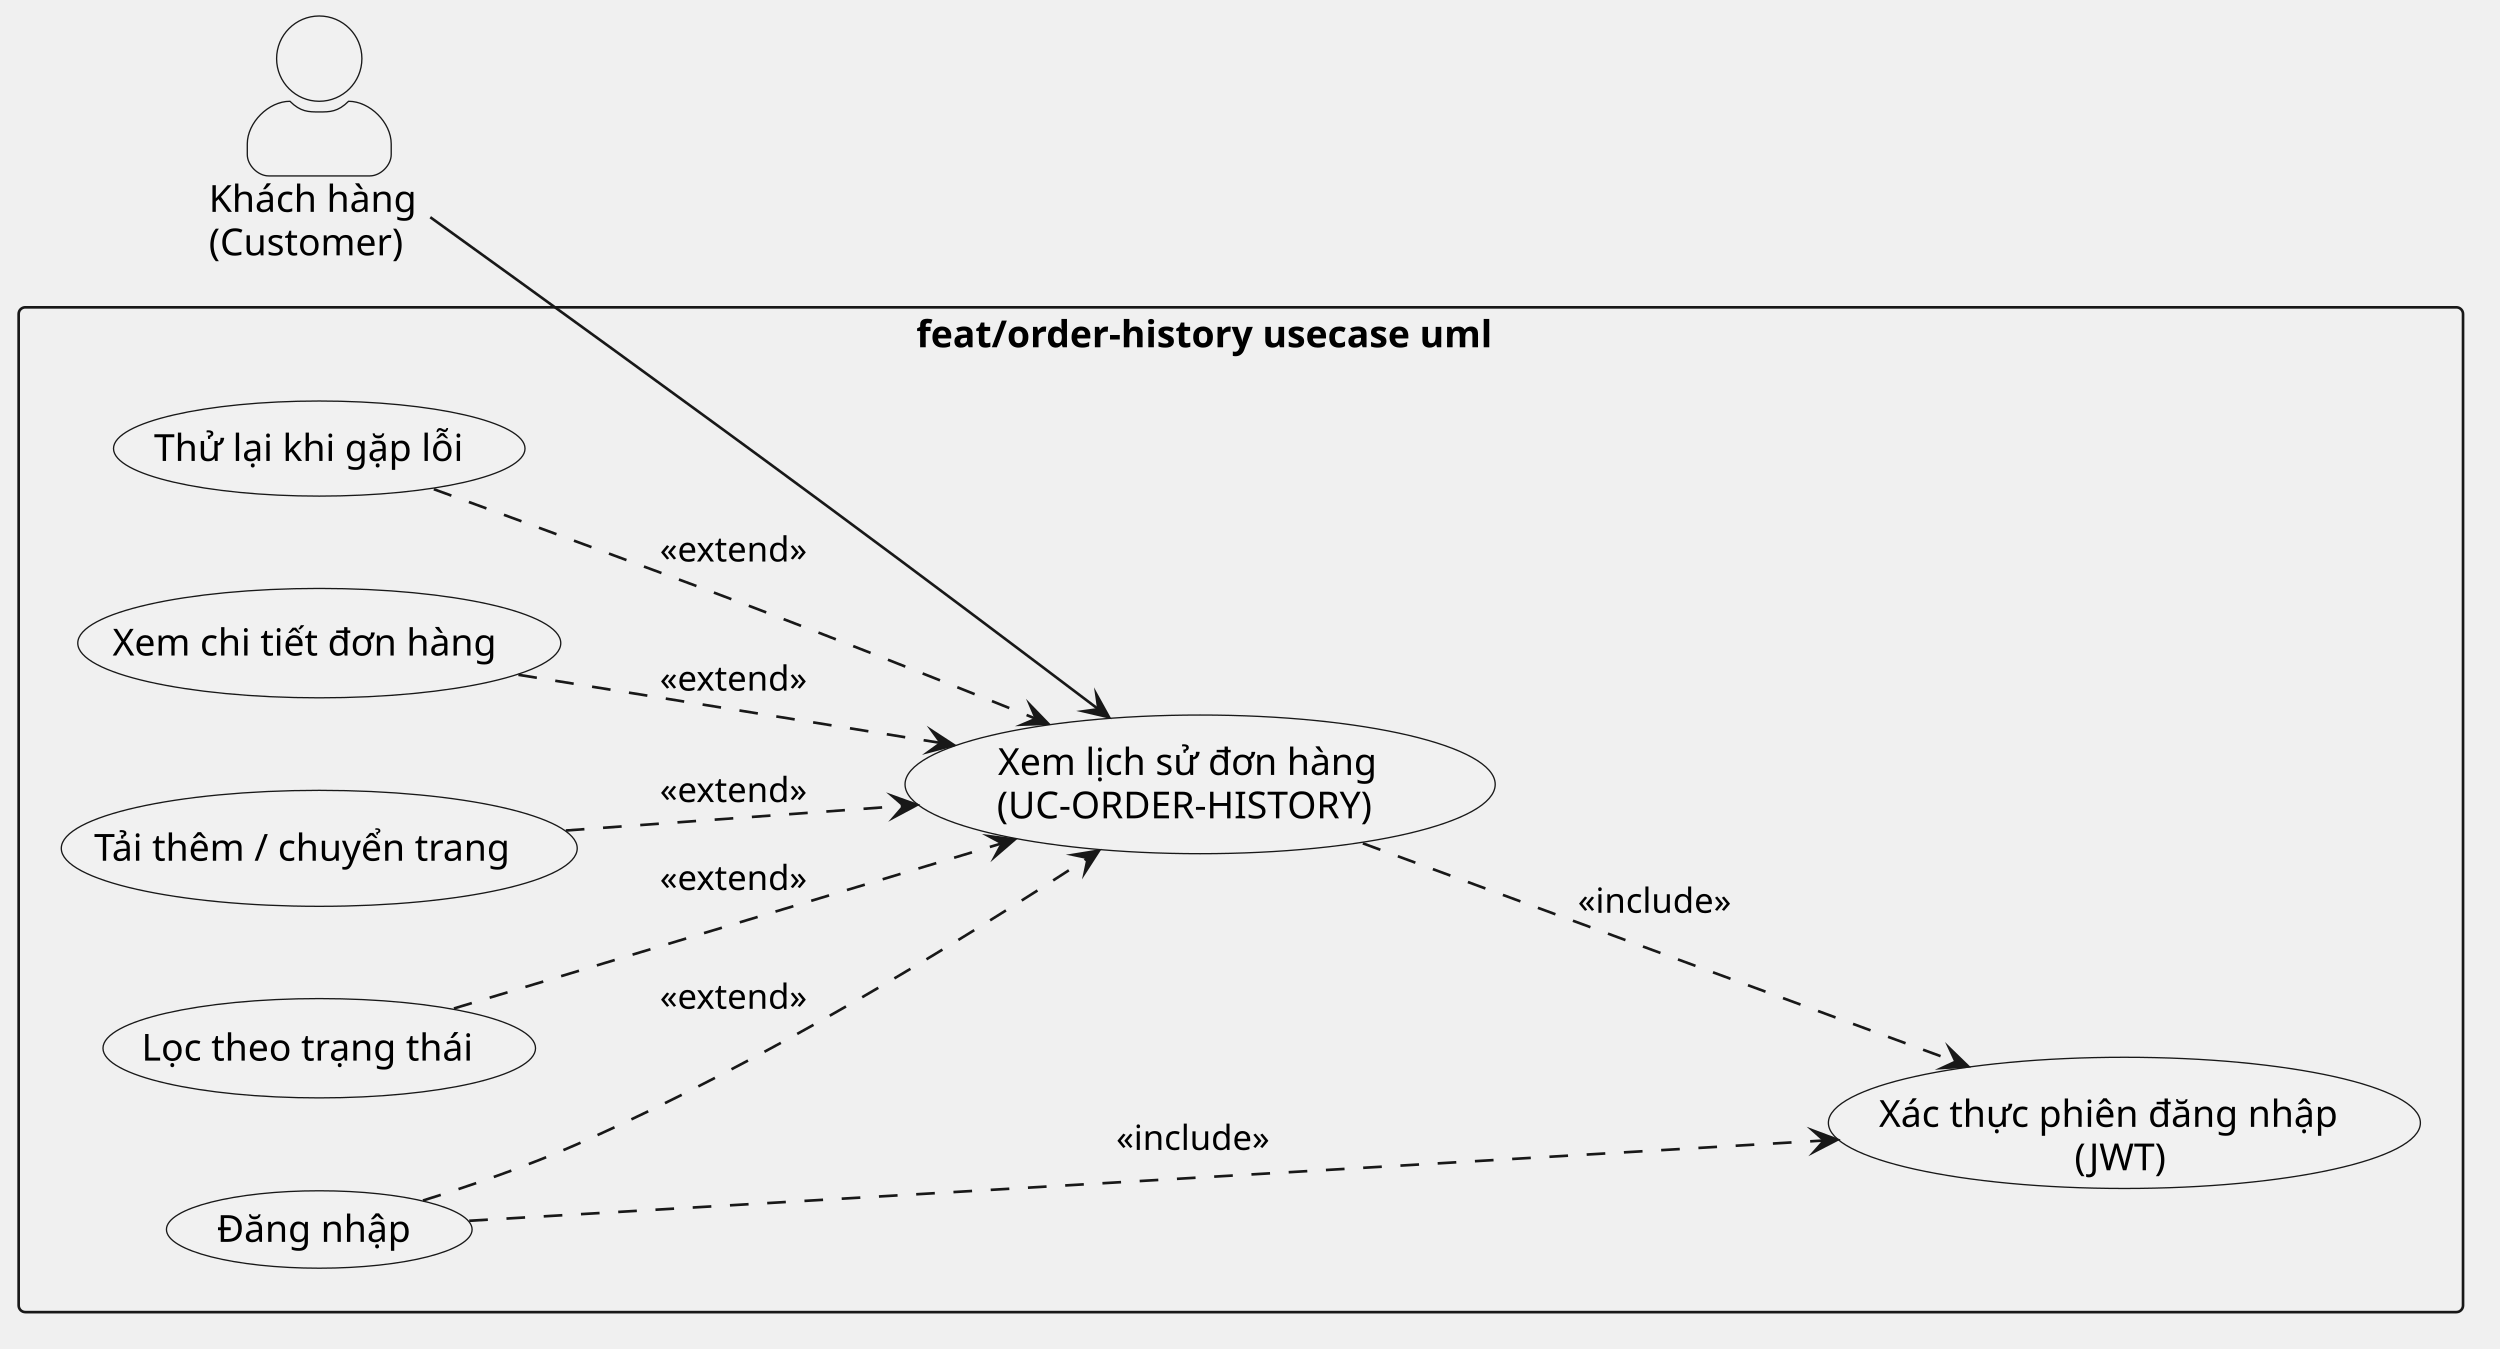
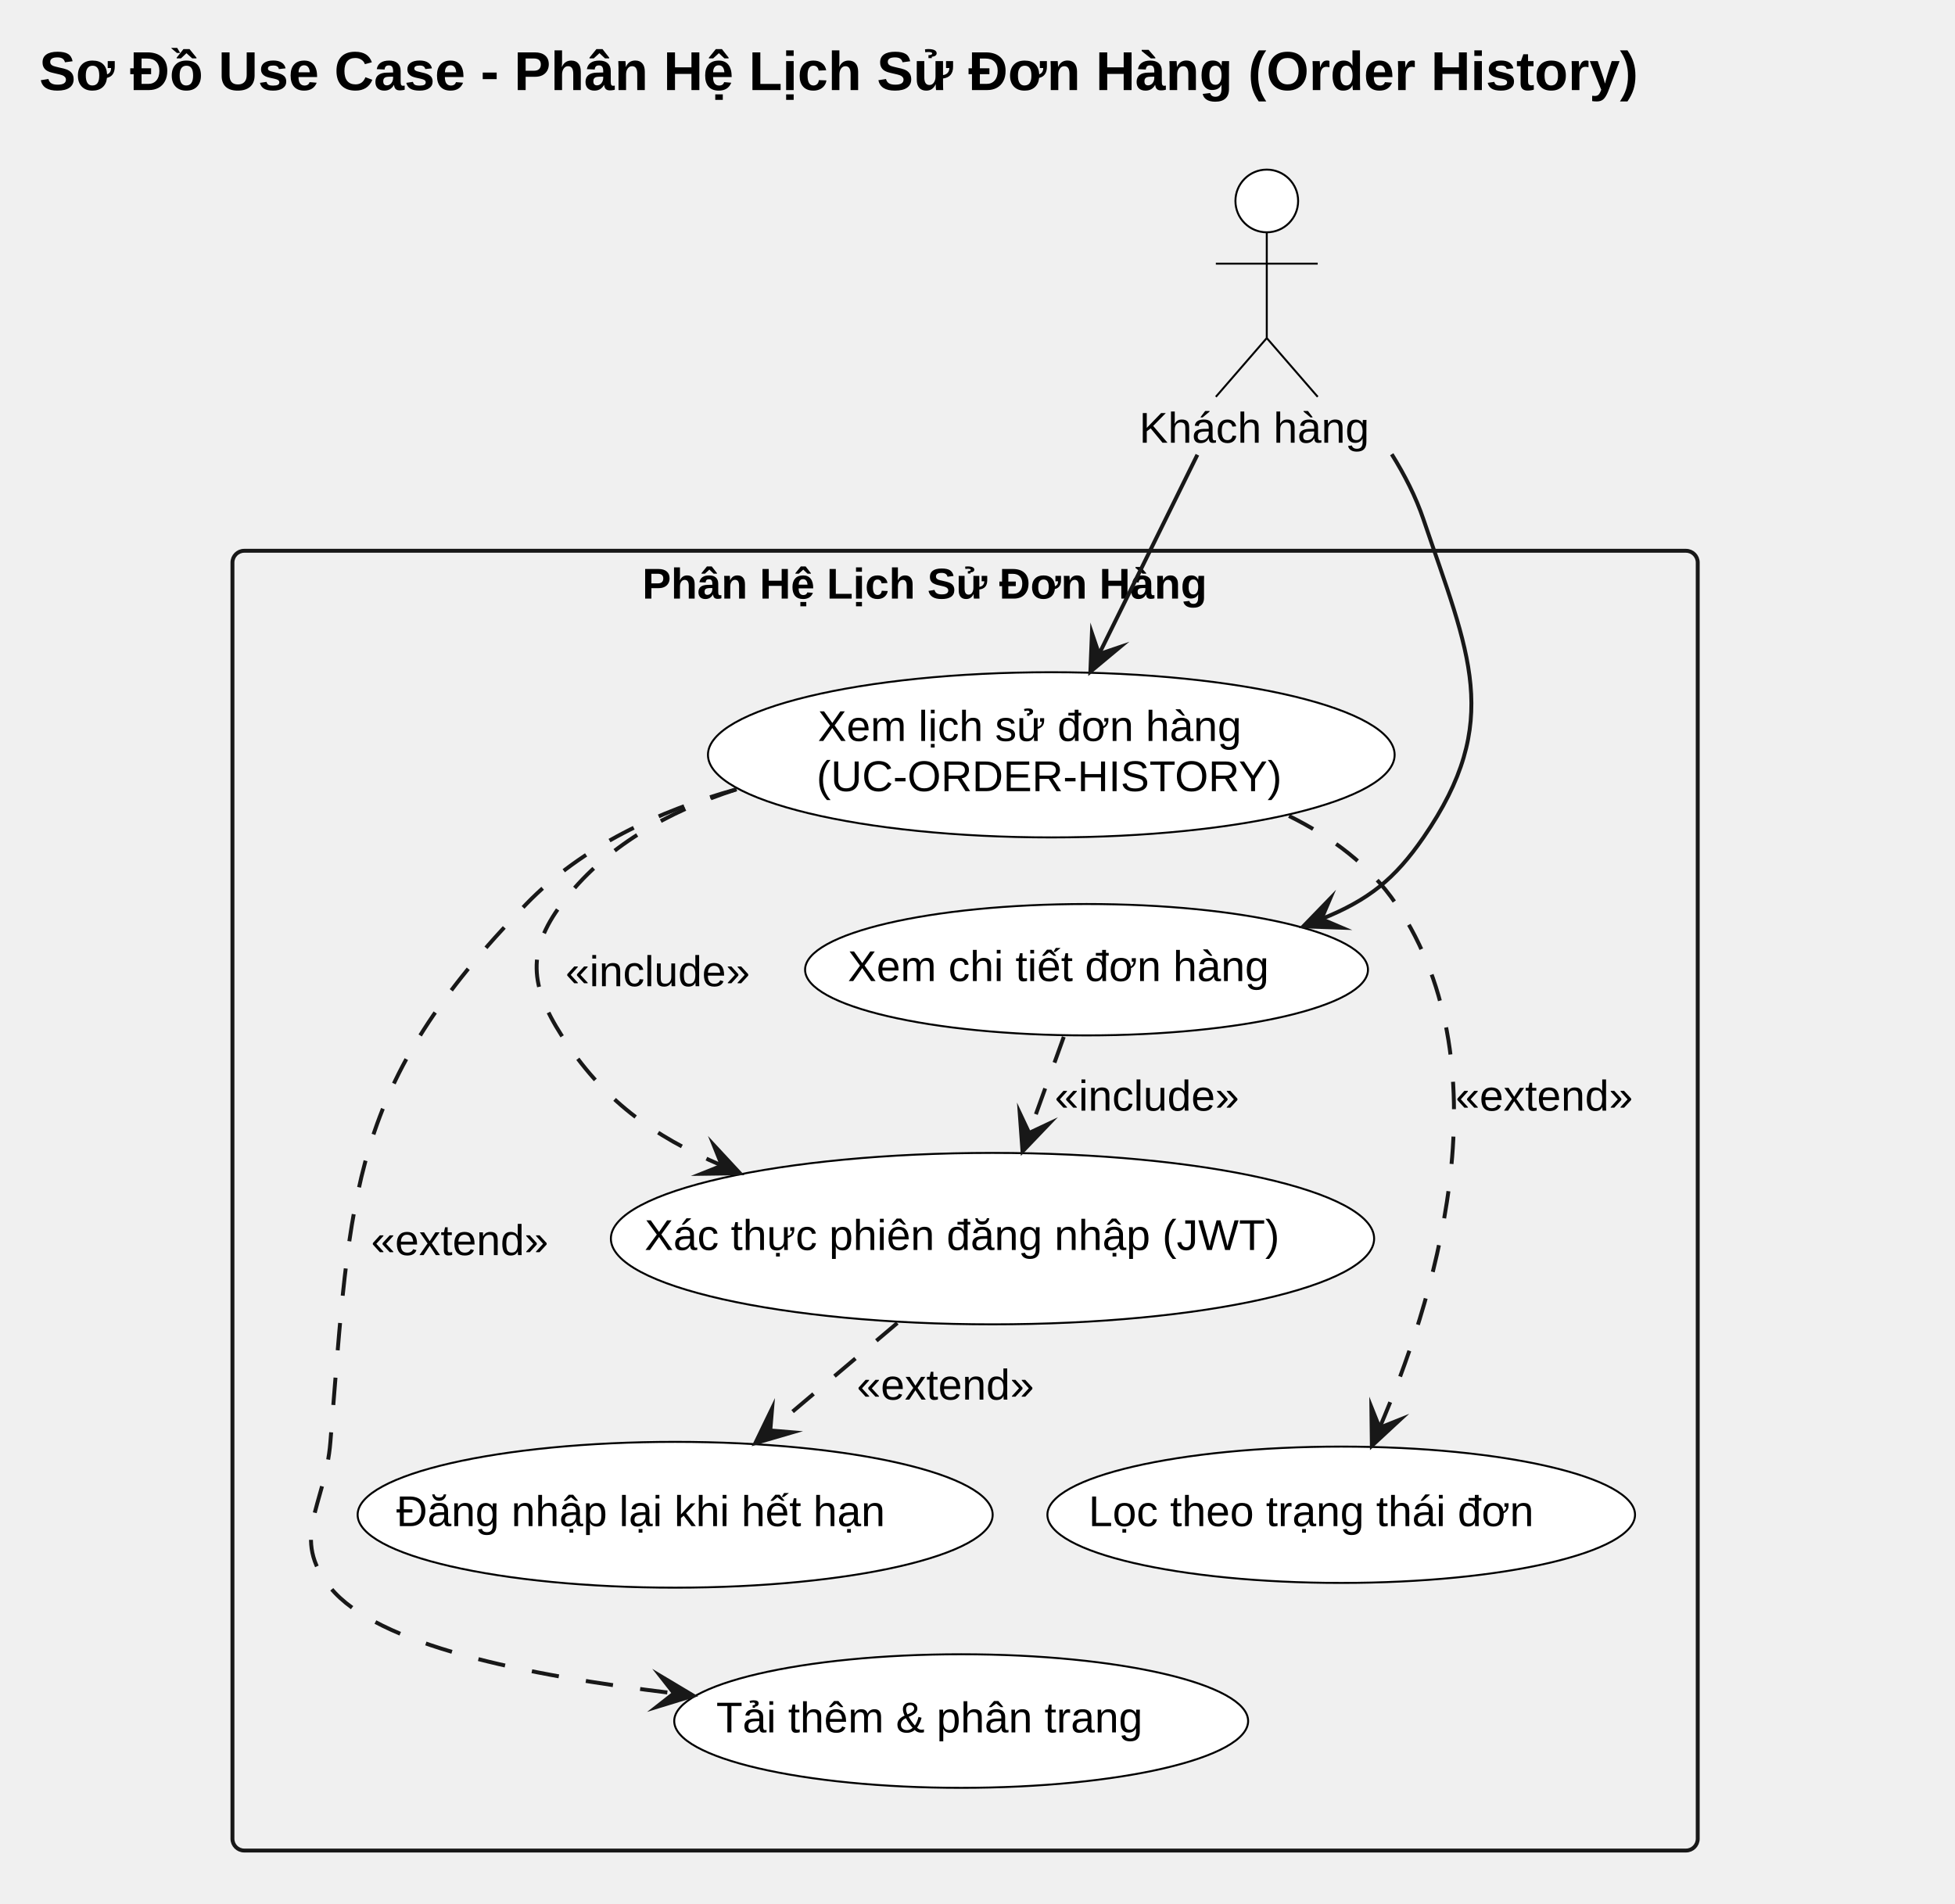
- <svg xmlns="http://www.w3.org/2000/svg" version="1.1" data-diagram-type="DESCRIPTION" style="width:938px;height:506px;background:#FFFFFF;" width="938px" height="506px" viewBox="0 0 938 506" zoomAndPan="magnify" preserveAspectRatio="none" contentStyleType="text/css">
+ <svg xmlns="http://www.w3.org/2000/svg" version="1.1" data-diagram-type="DESCRIPTION" style="width:499px;height:486px;background:#FFFFFF;" width="499px" height="486px" viewBox="0 0 499 486" zoomAndPan="magnify" preserveAspectRatio="none" contentStyleType="text/css">
  <defs />
  <g font-family="sans-serif" lengthAdjust="spacing">
-     <g class="cluster" data-qualified-name="feat.order-history usecase uml" id="ent0002" data-source-line="7">
-       <rect x="7" y="115.3" width="917.13" height="377" fill="none" style="stroke:#181818;stroke-width:1;" rx="2.5" ry="2.5" />
-       <text x="343.814" y="130.295" fill="#000" font-size="14" textLength="243.503" font-weight="700">feat/order-history usecase uml</text>
+     <g class="title" data-source-line="1">
+       <text x="10" y="22.995" fill="#000" font-size="14" textLength="472.664" font-weight="700" font-family="Arial">Sơ Đồ Use Case - Phân Hệ Lịch Sử Đơn Hàng (Order History)</text>
    </g>
-     <g class="entity" data-qualified-name="feat.order-history usecase uml.UC_History" id="ent0003" data-source-line="8">
-       <ellipse cx="450.286" cy="294.295" rx="110.716" ry="26.015" fill="#F1F1F1" style="stroke:#181818;stroke-width:0.5;" />
-       <text x="374.437" y="290.75" fill="#000" font-size="14" textLength="151.696">Xem lịch sử đơn hàng</text>
-       <text x="374.014" y="307.047" fill="#000" font-size="14" textLength="152.544">(UC-ORDER-HISTORY)</text>
+     <g class="cluster" data-qualified-name="Ph.n H. L.ch S. ..n H.ng" id="ent0002" data-source-line="21">
+       <rect x="59.332" y="140.597" width="374" height="331.78" fill="none" style="stroke:#181818;stroke-width:1;" rx="3" ry="3" />
+       <text x="163.939" y="152.807" fill="#000" font-size="11" textLength="164.785" font-weight="700" font-family="Arial">Phân Hệ Lịch Sử Đơn Hàng</text>
    </g>
-     <g class="entity" data-qualified-name="feat.order-history usecase uml.UC_Auth" id="ent0004" data-source-line="9">
-       <ellipse cx="797.071" cy="421.302" rx="111.061" ry="24.612" fill="#F1F1F1" style="stroke:#181818;stroke-width:0.5;" />
-       <text x="704.984" y="422.79" fill="#000" font-size="14" textLength="184.174">Xác thực phiên đăng nhập</text>
-       <text x="778.347" y="439.087" fill="#000" font-size="14" textLength="37.447">(JWT)</text>
+     <g class="entity" data-qualified-name="Ph.n H. L.ch S. ..n H.ng.UC_History" id="ent0003" data-source-line="22">
+       <ellipse cx="268.336" cy="192.68" rx="87.634" ry="21.083" fill="#FFF" style="stroke:#000;stroke-width:0.5;" />
+       <text x="208.741" y="189.145" fill="#000" font-size="11" textLength="119.19" font-family="Arial">Xem lịch sử đơn hàng</text>
+       <text x="208.408" y="201.95" fill="#000" font-size="11" textLength="119.856" font-family="Arial">(UC-ORDER-HISTORY)</text>
    </g>
-     <g class="entity" data-qualified-name="feat.order-history usecase uml.UC_Login" id="ent0005" data-source-line="10">
-       <ellipse cx="119.791" cy="461.304" rx="57.341" ry="14.524" fill="#F1F1F1" style="stroke:#181818;stroke-width:0.5;" />
-       <text x="81.366" y="465.952" fill="#000" font-size="14" textLength="76.85">Đăng nhập</text>
+     <g class="entity" data-qualified-name="Ph.n H. L.ch S. ..n H.ng.UC_Auth" id="ent0004" data-source-line="23">
+       <ellipse cx="253.329" cy="316.178" rx="97.407" ry="21.881" fill="#FFF" style="stroke:#000;stroke-width:0.5;" />
+       <text x="164.515" y="319.081" fill="#000" font-size="11" textLength="177.627" font-family="Arial">Xác thực phiên đăng nhập (JWT)</text>
    </g>
-     <g class="entity" data-qualified-name="feat.order-history usecase uml.UC_Filter" id="ent0006" data-source-line="11">
-       <ellipse cx="119.786" cy="393.299" rx="81.146" ry="18.629" fill="#F1F1F1" style="stroke:#181818;stroke-width:0.5;" />
-       <text x="53.101" y="397.948" fill="#000" font-size="14" textLength="133.369">Lọc theo trạng thái</text>
+     <g class="entity" data-qualified-name="Ph.n H. L.ch S. ..n H.ng.UC_Detail" id="ent0005" data-source-line="24">
+       <ellipse cx="277.329" cy="247.534" rx="71.837" ry="16.767" fill="#FFF" style="stroke:#000;stroke-width:0.5;" />
+       <text x="216.388" y="250.437" fill="#000" font-size="11" textLength="121.881" font-family="Arial">Xem chi tiết đơn hàng</text>
    </g>
-     <g class="entity" data-qualified-name="feat.order-history usecase uml.UC_Paging" id="ent0007" data-source-line="12">
-       <ellipse cx="119.787" cy="318.297" rx="96.787" ry="21.757" fill="#F1F1F1" style="stroke:#181818;stroke-width:0.5;" />
-       <text x="35.312" y="322.946" fill="#000" font-size="14" textLength="168.95">Tải thêm / chuyển trang</text>
+     <g class="entity" data-qualified-name="Ph.n H. L.ch S. ..n H.ng.UC_Filter" id="ent0006" data-source-line="25">
+       <ellipse cx="342.336" cy="386.666" rx="74.994" ry="17.399" fill="#FFF" style="stroke:#000;stroke-width:0.5;" />
+       <text x="277.851" y="389.568" fill="#000" font-size="11" textLength="128.971" font-family="Arial">Lọc theo trạng thái đơn</text>
    </g>
-     <g class="entity" data-qualified-name="feat.order-history usecase uml.UC_Detail" id="ent0008" data-source-line="13">
-       <ellipse cx="119.79" cy="241.302" rx="90.61" ry="20.522" fill="#F1F1F1" style="stroke:#181818;stroke-width:0.5;" />
-       <text x="42.23" y="245.95" fill="#000" font-size="14" textLength="155.121">Xem chi tiết đơn hàng</text>
+     <g class="entity" data-qualified-name="Ph.n H. L.ch S. ..n H.ng.UC_Paging" id="ent0007" data-source-line="26">
+       <ellipse cx="245.333" cy="439.325" rx="73.241" ry="17.048" fill="#FFF" style="stroke:#000;stroke-width:0.5;" />
+       <text x="182.811" y="442.227" fill="#000" font-size="11" textLength="125.044" font-family="Arial">Tải thêm &amp; phân trang</text>
    </g>
-     <g class="entity" data-qualified-name="feat.order-history usecase uml.UC_Retry" id="ent0009" data-source-line="14">
-       <ellipse cx="119.789" cy="168.3" rx="77.199" ry="17.84" fill="#F1F1F1" style="stroke:#181818;stroke-width:0.5;" />
-       <text x="57.776" y="172.948" fill="#000" font-size="14" textLength="124.024">Thử lại khi gặp lỗi</text>
+     <g class="entity" data-qualified-name="Ph.n H. L.ch S. ..n H.ng.UC_Login" id="ent0008" data-source-line="27">
+       <ellipse cx="172.327" cy="386.666" rx="81.045" ry="18.609" fill="#FFF" style="stroke:#000;stroke-width:0.5;" />
+       <text x="101.149" y="389.568" fill="#000" font-size="11" textLength="142.355" font-family="Arial">Đăng nhập lại khi hết hạn</text>
    </g>
-     <g class="entity" data-qualified-name="Customer" id="ent0001" data-source-line="5">
-       <ellipse cx="119.783" cy="22" rx="16" ry="16" fill="#F1F1F1" style="stroke:#181818;stroke-width:0.5;" />
-       <path d="M119.783,42 C123.783,42 126.783,42 130.783,38 C138.783,38 146.783,46 146.783,54 L146.783,58 C146.783,62 142.783,66 138.783,66 L100.783,66 C96.783,66 92.783,62 92.783,58 L92.783,54 C92.783,46 100.783,38 108.783,38 C112.783,42 115.783,42 119.783,42" style="stroke:#181818;stroke-width:0.5;" fill="#F1F1F1" />
-       <text x="78.35" y="79.495" fill="#000" font-size="14" textLength="82.865">Khách hàng</text>
-       <text x="78.35" y="95.792" fill="#000" font-size="14" textLength="78.928">(Customer)</text>
+     <g class="entity" data-qualified-name="Customer" id="ent0001" data-source-line="19">
+       <ellipse cx="323.336" cy="51.297" rx="8" ry="8" fill="#FFF" style="stroke:#000;stroke-width:0.5;" />
+       <path d="M323.336,59.297 L323.336,86.297 M310.336,67.297 L336.336,67.297 M323.336,86.297 L310.336,101.297 M323.336,86.297 L336.336,101.297" style="stroke:#000;stroke-width:0.5;" fill="none" />
+       <text x="290.782" y="113.007" fill="#000" font-size="11" textLength="65.108" font-family="Arial">Khách hàng</text>
    </g>
-     <g class="link" data-entity-1="ent0001" data-entity-2="ent0003" id="lnk10" data-source-line="17" data-link-type="dependency">
-       <path d="M161.44,81.5 C199.77,109.11 258.76,151.77 309.57,189.3 C346.19,216.34 383.873,244.723 412.113,266.093" style="stroke:#181818;stroke-width:1;" fill="none" id="Customer-to-UC_History" />
-       <polygon points="416.1,269.11,411.337,260.489,412.113,266.093,406.51,266.869,416.1,269.11" fill="#181818" style="stroke:#181818;stroke-width:1;stroke-linejoin:miter;stroke-miterlimit:10;" />
+     <g class="link" data-entity-1="ent0001" data-entity-2="ent0003" id="lnk9" data-source-line="30" data-link-type="dependency">
+       <path d="M305.622,116.087 C296.582,134.417 288.124,151.563 280.524,166.973" style="stroke:#181818;stroke-width:1;" fill="none" id="Customer-to-UC_History" />
+       <polygon points="278.312,171.457,285.88,165.154,280.524,166.973,278.705,161.616,278.312,171.457" fill="#181818" style="stroke:#181818;stroke-width:1;stroke-linejoin:miter;stroke-miterlimit:10;" />
    </g>
-     <g class="link" data-entity-1="ent0003" data-entity-2="ent0004" id="lnk11" data-source-line="19" data-link-type="dependency">
-       <path d="M511.34,316.42 C575.2,339.94 670.798,375.162 733.728,398.342" style="stroke:#181818;stroke-width:1;stroke-dasharray:7,7;" fill="none" id="UC_History-to-UC_Auth" />
-       <polygon points="738.42,400.07,731.357,393.206,733.728,398.342,728.592,400.713,738.42,400.07" fill="#181818" style="stroke:#181818;stroke-width:1;stroke-linejoin:miter;stroke-miterlimit:10;" />
-       <text x="592" y="342.487" fill="#000" font-size="13" textLength="63.007">«include»</text>
+     <g class="link" data-entity-1="ent0001" data-entity-2="ent0005" id="lnk10" data-source-line="31" data-link-type="dependency">
+       <path d="M355.232,115.947 C358.532,121.237 361.392,126.847 363.332,132.597 C374.882,166.777 383.802,184.057 363.332,213.767 C355.992,224.417 349.319,229.747 337.289,234.597" style="stroke:#181818;stroke-width:1;" fill="none" id="Customer-to-UC_Detail" />
+       <polygon points="332.652,236.467,342.495,236.811,337.289,234.597,339.504,229.392,332.652,236.467" fill="#181818" style="stroke:#181818;stroke-width:1;stroke-linejoin:miter;stroke-miterlimit:10;" />
    </g>
-     <g class="link" data-entity-1="ent0005" data-entity-2="ent0004" id="lnk12" data-source-line="20" data-link-type="dependency">
-       <path d="M176.05,458.03 C288.11,451.39 538.789,436.535 684.399,427.915" style="stroke:#181818;stroke-width:1;stroke-dasharray:7,7;" fill="none" id="UC_Login-to-UC_Auth" />
-       <polygon points="689.39,427.62,680.169,424.159,684.399,427.915,680.642,432.145,689.39,427.62" fill="#181818" style="stroke:#181818;stroke-width:1;stroke-linejoin:miter;stroke-miterlimit:10;" />
-       <text x="418.79" y="431.447" fill="#000" font-size="13" textLength="63.007">«include»</text>
+     <g class="link" data-entity-1="ent0003" data-entity-2="ent0004" id="lnk11" data-source-line="33" data-link-type="dependency">
+       <path d="M188.002,201.477 C170.632,207.077 154.232,216.167 143.332,230.767 C134.412,242.707 135.302,251.747 143.332,264.297 C153.812,280.697 166.485,289.919 184.265,297.529" style="stroke:#181818;stroke-width:1;stroke-dasharray:7,7;" fill="none" id="UC_History-to-UC_Auth" />
+       <polygon points="188.862,299.497,182.162,292.278,184.265,297.529,179.014,299.633,188.862,299.497" fill="#181818" style="stroke:#181818;stroke-width:1;stroke-linejoin:miter;stroke-miterlimit:10;" />
+       <text x="144.332" y="251.747" fill="#000" font-size="11" textLength="53.313" font-family="Arial">«include»</text>
    </g>
-     <g class="link" data-entity-1="ent0005" data-entity-2="ent0003" id="lnk13" data-source-line="21" data-link-type="dependency">
-       <path d="M158.7,450.43 C176.56,444.86 197.97,437.52 216.57,429.3 C288.99,397.3 363.346,351.228 408.156,321.898" style="stroke:#181818;stroke-width:1;stroke-dasharray:7,7;" fill="none" id="UC_Login-to-UC_History" />
-       <polygon points="412.34,319.16,402.619,320.742,408.156,321.898,407,327.436,412.34,319.16" fill="#181818" style="stroke:#181818;stroke-width:1;stroke-linejoin:miter;stroke-miterlimit:10;" />
-       <text x="247.57" y="378.497" fill="#000" font-size="13" textLength="61.185">«extend»</text>
+     <g class="link" data-entity-1="ent0005" data-entity-2="ent0004" id="lnk12" data-source-line="34" data-link-type="dependency">
+       <path d="M271.522,264.667 C268.362,273.447 266.094,279.722 262.684,289.202" style="stroke:#181818;stroke-width:1;stroke-dasharray:7,7;" fill="none" id="UC_Detail-to-UC_Auth" />
+       <polygon points="260.992,293.907,267.802,286.792,262.684,289.202,260.274,284.084,260.992,293.907" fill="#181818" style="stroke:#181818;stroke-width:1;stroke-linejoin:miter;stroke-miterlimit:10;" />
+       <text x="269.192" y="283.507" fill="#000" font-size="11" textLength="53.313" font-family="Arial">«include»</text>
    </g>
-     <g class="link" data-entity-1="ent0006" data-entity-2="ent0003" id="lnk14" data-source-line="22" data-link-type="dependency">
-       <path d="M170.32,378.37 C226.33,361.49 313.113,335.343 375.953,316.403" style="stroke:#181818;stroke-width:1;stroke-dasharray:7,7;" fill="none" id="UC_Filter-to-UC_History" />
-       <polygon points="380.74,314.96,370.969,313.727,375.953,316.403,373.277,321.387,380.74,314.96" fill="#181818" style="stroke:#181818;stroke-width:1;stroke-linejoin:miter;stroke-miterlimit:10;" />
-       <text x="247.57" y="333.937" fill="#000" font-size="13" textLength="61.185">«extend»</text>
+     <g class="link" data-entity-1="ent0003" data-entity-2="ent0006" id="lnk13" data-source-line="35" data-link-type="dependency">
+       <path d="M329.012,208.287 C339.772,213.607 349.652,220.877 356.332,230.767 C385.192,273.507 365.165,334.102 352.135,364.452" style="stroke:#181818;stroke-width:1;stroke-dasharray:7,7;" fill="none" id="UC_History-to-UC_Filter" />
+       <polygon points="350.162,369.047,357.388,362.355,352.135,364.452,350.037,359.199,350.162,369.047" fill="#181818" style="stroke:#181818;stroke-width:1;stroke-linejoin:miter;stroke-miterlimit:10;" />
+       <text x="371.522" y="283.507" fill="#000" font-size="11" textLength="51.772" font-family="Arial">«extend»</text>
    </g>
-     <g class="link" data-entity-1="ent0007" data-entity-2="ent0003" id="lnk15" data-source-line="23" data-link-type="dependency">
-       <path d="M212.29,311.61 C253.2,308.63 296.673,305.455 339.083,302.355" style="stroke:#181818;stroke-width:1;stroke-dasharray:7,7;" fill="none" id="UC_Paging-to-UC_History" />
-       <polygon points="344.07,301.99,334.802,298.657,339.083,302.355,335.386,306.635,344.07,301.99" fill="#181818" style="stroke:#181818;stroke-width:1;stroke-linejoin:miter;stroke-miterlimit:10;" />
-       <text x="247.57" y="300.927" fill="#000" font-size="13" textLength="61.185">«extend»</text>
+     <g class="link" data-entity-1="ent0003" data-entity-2="ent0007" id="lnk14" data-source-line="36" data-link-type="dependency">
+       <path d="M187.942,201.487 C168.172,206.987 148.602,216.027 134.332,230.767 C89.162,277.417 89.562,303.337 84.332,368.067 C83.002,384.547 73.882,392.467 84.332,405.277 C96.232,419.877 133.708,427.606 172.018,432.246" style="stroke:#181818;stroke-width:1;stroke-dasharray:7,7;" fill="none" id="UC_History-to-UC_Paging" />
+       <polygon points="176.982,432.847,168.528,427.794,172.018,432.246,167.566,435.736,176.982,432.847" fill="#181818" style="stroke:#181818;stroke-width:1;stroke-linejoin:miter;stroke-miterlimit:10;" />
+       <text x="94.712" y="320.387" fill="#000" font-size="11" textLength="51.772" font-family="Arial">«extend»</text>
    </g>
-     <g class="link" data-entity-1="ent0008" data-entity-2="ent0003" id="lnk16" data-source-line="24" data-link-type="dependency">
-       <path d="M194.51,253.19 C242.84,260.99 301.444,270.443 352.984,278.763" style="stroke:#181818;stroke-width:1;stroke-dasharray:7,7;" fill="none" id="UC_Detail-to-UC_History" />
-       <polygon points="357.92,279.56,349.672,274.177,352.984,278.763,348.398,282.075,357.92,279.56" fill="#181818" style="stroke:#181818;stroke-width:1;stroke-linejoin:miter;stroke-miterlimit:10;" />
-       <text x="247.57" y="259.117" fill="#000" font-size="13" textLength="61.185">«extend»</text>
-     </g>
-     <g class="link" data-entity-1="ent0009" data-entity-2="ent0003" id="lnk17" data-source-line="25" data-link-type="dependency">
-       <path d="M162.78,183.55 C179.53,189.65 198.98,196.77 216.57,203.3 C257.98,218.66 268.41,222.31 309.57,238.3 C337.22,249.04 363.183,259.4 388.673,269.68" style="stroke:#181818;stroke-width:1;stroke-dasharray:7,7;" fill="none" id="UC_Retry-to-UC_History" />
-       <polygon points="393.31,271.55,386.459,264.474,388.673,269.68,383.467,271.893,393.31,271.55" fill="#181818" style="stroke:#181818;stroke-width:1;stroke-linejoin:miter;stroke-miterlimit:10;" />
-       <text x="247.57" y="210.677" fill="#000" font-size="13" textLength="61.185">«extend»</text>
+     <g class="link" data-entity-1="ent0004" data-entity-2="ent0008" id="lnk15" data-source-line="37" data-link-type="dependency">
+       <path d="M229.032,337.727 C217.472,347.507 207.63,355.828 196.61,365.148" style="stroke:#181818;stroke-width:1;stroke-dasharray:7,7;" fill="none" id="UC_Auth-to-UC_Login" />
+       <polygon points="192.792,368.377,202.247,365.619,196.61,365.148,197.081,359.511,192.792,368.377" fill="#181818" style="stroke:#181818;stroke-width:1;stroke-linejoin:miter;stroke-miterlimit:10;" />
+       <text x="218.682" y="357.277" fill="#000" font-size="11" textLength="51.772" font-family="Arial">«extend»</text>
    </g>
  </g>
</svg>
